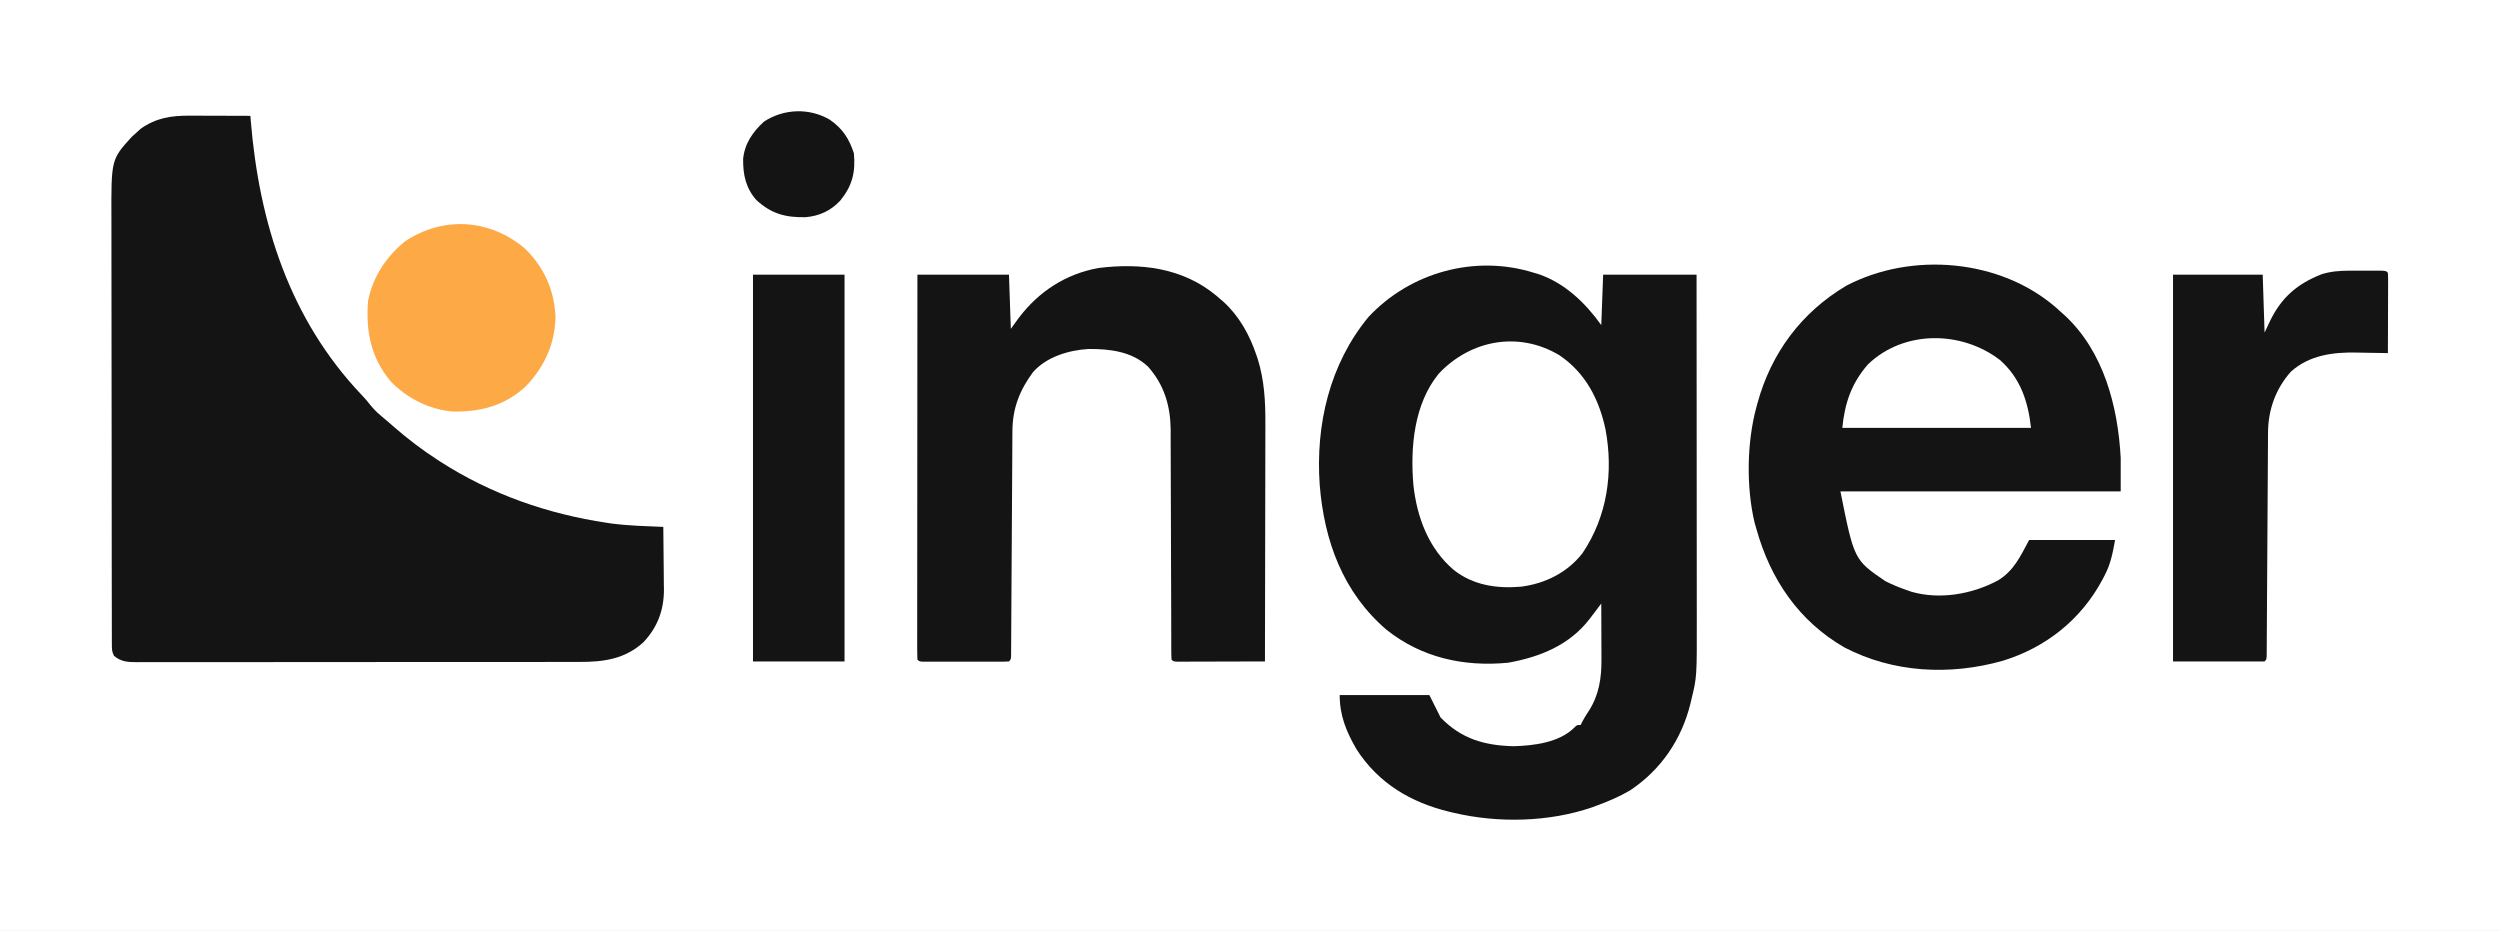
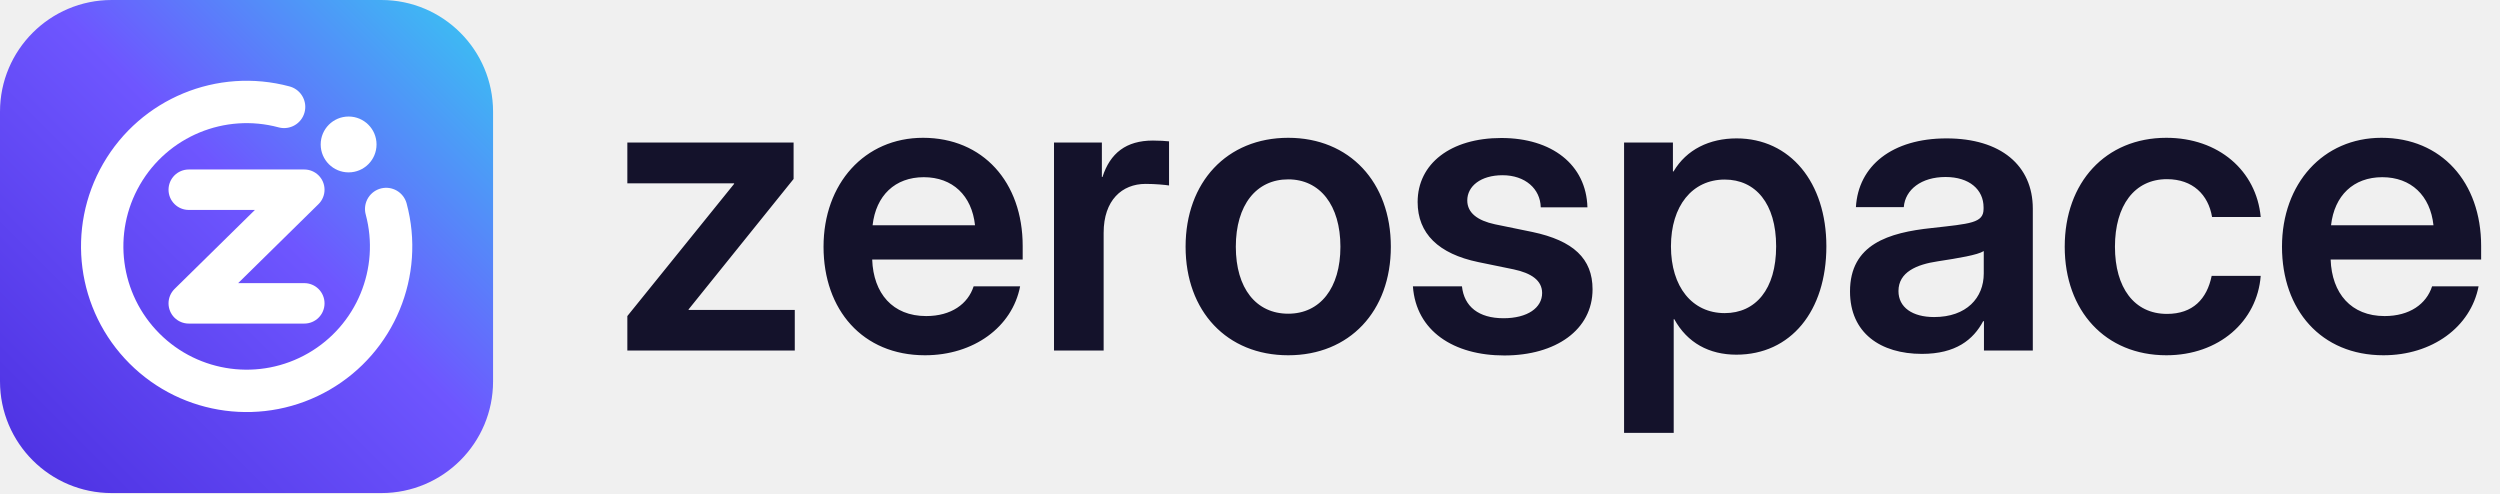
- <svg xmlns="http://www.w3.org/2000/svg" viewBox="-60 -60 1338 498" version="1.1" width="1338" height="498">
-   <rect x="-60" y="-60" width="1338" height="498" fill="#ffffff" />
-   <path d="M41.676,1.902c.925,.002,1.85,.003,2.803,.005c2.945,.005,5.889,.018,8.834,.031c2,.005,4.001,.009,6.001,.013C64.21,1.962,69.105,1.979,74,2c.032,.404,.032,.404,.196,2.449c4.52,54.877,20.8,106.359,59.429,147C136,154,136,154,138.098,156.637c1.68,2.087,3.306,3.758,5.34,5.488c.696,.593,1.392,1.186,2.109,1.797c.809,.686,1.619,1.371,2.453,2.078c.975,.851,1.949,1.702,2.953,2.578c7.33,6.367,14.891,12.127,23.047,17.422c.558,.363,1.117,.726,1.692,1.1c27.078,17.409,57.36,27.979,89.121,32.713c.737,.111,1.474,.223,2.233,.338c9.256,1.238,18.633,1.443,27.954,1.849c.075,5.656,.129,11.311,.165,16.968c.015,1.92,.035,3.84,.061,5.761c.037,2.775,.054,5.55,.067,8.326c.015,.845,.031,1.69,.047,2.561c.003,10.89-3.481,20.209-11.004,28.138c-9.847,8.97-21.276,10.558-34.186,10.507c-1.046,.004-2.092,.007-3.17,.011c-3.482,.011-6.963,.007-10.444,.003c-2.506,.004-5.011,.009-7.517,.015c-6.083,.012-12.166,.015-18.249,.012c-4.944-.001-9.887,0-14.83,.005c-.705,0-1.41,.001-2.137,.001c-1.432,.002-2.864,.003-4.296,.004c-13.408,.011-26.816,.009-40.224,.003c-12.267-.006-24.533,.006-36.799,.025c-12.606,.019-25.211,.027-37.817,.024c-7.073-.002-14.146,0-21.219,.014c-6.644,.013-13.289,.011-19.933-.002c-2.441-.002-4.882,0-7.323,.009c-3.326,.01-6.651,.002-9.977-.011c-.971,.008-1.942,.015-2.942,.023C8.391,294.357,4.921,294.264,1,291c-1.152-2.304-1.127-3.601-1.131-6.164c-.004-.878-.008-1.756-.012-2.66c.001-.97,.002-1.941,.003-2.941c-.003-1.026-.006-2.052-.009-3.11c-.009-3.462-.011-6.924-.012-10.386c-.005-2.474-.01-4.947-.015-7.42c-.013-6.739-.02-13.477-.024-20.215c-.003-4.209-.007-8.419-.012-12.629c-.012-11.659-.022-23.319-.026-34.979c0-.747,0-1.493,0-2.263c0-.748-.001-1.497-.001-2.268c0-1.517-.001-3.033-.001-4.55c0-.752-.001-1.505-.001-2.28c-.004-12.171-.021-24.343-.045-36.514c-.023-12.503-.036-25.005-.037-37.508C-.324,98.096-.33,91.079-.348,84.062c-.017-6.607-.018-13.214-.01-19.822c.001-2.42-.003-4.84-.013-7.26C-.493,25.342-.493,25.342,10.5,13.25c.825-.742,1.65-1.485,2.5-2.25c.743-.681,1.485-1.361,2.25-2.062c8.377-5.903,16.424-7.093,26.426-7.036Z" fill="#141414" />
-   <path d="M761,86c.859,.255,1.717,.51,2.602,.773C777.66,91.638,788.543,102.16,797,114c.333-9,.667-18,1-27c16.667,0,33.333,0,50,0c.023,25.914,.041,51.827,.052,77.741c.005,12.033,.012,24.067,.023,36.1c.01,10.495,.017,20.989,.019,31.484c.001,5.551,.004,11.102,.012,16.653c.007,5.238,.009,10.475,.007,15.712c0,1.911,.002,3.821,.006,5.731c.062,31.884,.062,31.884-2.869,43.892c-.176,.745-.351,1.491-.532,2.26c-4.737,19.217-15.749,35.422-32.28,46.427c-5.58,3.27-11.371,5.782-17.438,8c-.96,.36-1.921,.719-2.91,1.09c-23.215,7.938-50.311,8.519-74.09,2.91c-.716-.166-1.432-.333-2.169-.504C695.091,369.493,677.755,359.263,666,341c-5.477-9.456-9-18.022-9-29c16,0,32,0,48,0c2,4,4,8,6,12c11.061,11.377,23.319,14.985,39.063,15.375c10.784-.28,24.569-1.962,32.582-10.031C784,328,784,328,786,328c.28-.584,.559-1.168,.848-1.77c1.079-2.089,2.278-3.969,3.59-5.917c5.382-8.51,6.721-17.451,6.66-27.333c-.002-.858-.003-1.717-.005-2.601c-.005-2.731-.018-5.461-.03-8.191c-.006-1.857-.01-3.713-.014-5.569c-.011-4.54-.028-9.079-.049-13.619c-.333,.444-.333,.444-2.021,2.69c-.893,1.179-1.788,2.358-2.682,3.537c-.437,.583-.874,1.166-1.325,1.767c-10.831,14.225-26.634,20.601-43.784,23.694C723.476,296.976,700.838,292.031,682,277c-23.27-19.978-33.276-47.479-35.687-77.426c-2.3-32.173,5.278-64.677,26.062-89.886C694.701,85.726,729.517,76.081,761,86Zm-51,54c-13.246,16.23-15.277,39.463-13.543,59.633C698.35,216.839,704.555,233.537,718,245c10.39,8.253,23.089,10.091,36,9c13.009-1.665,24.861-7.521,33-18c13.176-19.619,16.574-43.049,12.281-66.129c-3.402-16.142-10.798-30.434-24.781-39.808c-21.815-12.967-47.43-8.152-64.5,9.937Z" fill="#141414" />
-   <path d="M1040.723,104.902c.375,.346,.375,.346,2.277,2.098c.617,.538,1.235,1.075,1.871,1.629c21.042,19.39,28.627,48.836,30.129,76.371c0,6,0,12,0,18c-50,0-100,0-150,0c7.326,36.629,7.326,36.629,24,48c3.899,2.008,7.854,3.579,12,5c.705,.248,1.41,.495,2.137,.75c15.274,4.321,32.476,1.226,46.176-6.105c8.576-5.248,11.975-12.895,16.687-21.645c15.333,0,30.667,0,46,0c-1.243,6.834-2.355,12.851-5.625,19c-.353,.68-.705,1.36-1.069,2.061c-11.407,21.458-30.291,36.495-53.472,43.603c-28.163,7.937-58.506,6.483-84.662-7.137C902.639,272.417,887.462,249.88,880,223c-.32-1.112-.639-2.225-.969-3.371c-4.479-18.932-4.127-42.853,.969-61.629c.188-.707,.376-1.413,.57-2.141c7.378-26.902,23.505-48.699,47.621-62.972c35.081-18.346,82.542-14.277,112.532,12.015ZM939.738,135c-8.877,10.214-12.413,20.75-13.738,34c33.667,0,67.333,0,101,0c-1.58-14.222-5.658-26.595-16.609-36.316c-20.588-15.79-51.389-16.164-70.653,2.316Z" fill="#141414" />
-   <path d="M590.988,98.242c.664,.58,1.328,1.16,2.012,1.758c.592,.498,1.183,.995,1.793,1.508c8.462,7.707,14.029,17.825,17.645,28.555c.234,.694,.469,1.389,.711,2.104c3.503,11.243,4.144,22.643,4.078,34.344c-.001,1.401,0,2.802,.001,4.203c.001,3.759-.011,7.519-.025,11.278c-.013,3.945-.014,7.89-.016,11.835c-.006,7.451-.023,14.902-.043,22.354c-.022,8.491-.033,16.982-.043,25.473c-.021,17.449-.056,34.897-.101,52.346c-6.96,.025-13.92,.043-20.88,.055c-2.37,.005-4.74,.012-7.11,.02c-3.398,.013-6.796,.018-10.194,.023c-1.066,.005-2.133,.01-3.232,.015c-.981,0-1.962,0-2.972,.001c-.869,.002-1.737,.004-2.632,.006C568,294,568,294,567,293c-.1-1.692-.129-3.387-.131-5.082c-.002-.551-.002-.551-.012-3.338c0-.61,0-.61,.001-3.696c-.005-1.96-.011-3.92-.016-5.879c-.005-2.115-.008-4.23-.011-6.344c-.006-4.415-.022-8.829-.041-13.243c-.006-1.512-.013-3.024-.019-4.536c-.003-.758-.006-1.516-.01-2.296c-.042-10.279-.075-20.558-.087-30.836c-.008-6.929-.031-13.858-.069-20.786c-.02-3.663-.032-7.326-.027-10.989c.005-4.102-.02-8.204-.048-12.306c.007-1.195,.013-2.391,.02-3.622c-.141-12.864-3.47-24.113-12.105-33.789c-8.518-8.192-20.693-9.58-31.996-9.477C511.904,127.45,500.294,130.931,493,139c-7.22,9.715-11.085,19.411-11.151,31.574c-.005,.542-.005,.542-.026,3.284c-.004,1.174-.008,2.348-.012,3.557c-.009,1.248-.017,2.496-.026,3.781c-.017,2.704-.033,5.409-.045,8.113c-.021,4.273-.048,8.545-.077,12.818c-.065,9.834-.121,19.668-.176,29.502c-.051,9.028-.104,18.056-.165,27.085c-.028,4.251-.052,8.503-.071,12.754c-.017,3.255-.04,6.509-.062,9.764c-.004,1.184-.008,2.367-.012,3.587c-.004,.535-.004,.535-.026,3.242c-.005,.935-.01,1.87-.015,2.834C481,293,481,293,480,294c-1.499,.098-3.002,.128-4.504,.129c-.479,.002-.479,.002-2.902,.01c-1.042-.002-2.083-.004-3.156-.006c-1.062,.001-2.124,.002-3.218,.003c-2.249,0-4.499-.001-6.748-.006c-3.457-.005-6.914,0-10.37,.007c-2.18-.001-4.36-.002-6.539-.004c-1.042,.002-2.084,.004-3.157,.006c-.958-.003-1.915-.006-2.902-.01c-.848,0-1.695-.001-2.568-.002C432,294,432,294,431,293c-.098-2.655-.13-5.285-.12-7.941c-.001-.842-.002-1.684-.003-2.552c-.002-2.843,.004-5.687,.009-8.531c.001-2.029,.001-4.059,0-6.089c0-5.528,.006-11.057,.013-16.586c.006-5.771,.006-11.542,.008-17.313c.003-10.936,.011-21.872,.021-32.809c.011-12.447,.017-24.894,.022-37.341c.01-25.613,.028-51.225,.05-76.838c16.333,0,32.667,0,49,0c.333,9.667,.667,19.333,1,29c1.403-1.939,2.805-3.877,4.25-5.875c10.705-14.124,25.124-23.508,42.629-26.687c22.645-2.807,45.041-.183,63.109,14.804Z" fill="#141414" />
-   <path d="M1197.238,84.867c1.149-.001,2.299-.002,3.483-.004c1.185,.004,2.37,.008,3.592,.012c.602-.002,.602-.002,3.65-.012c.571,.001,.571,.001,3.463,.004c.523,.001,.523,.001,3.169,.004C1217,85,1217,85,1218,86c.093,1.351,.117,2.707,.114,4.061c-.001,.43-.001,.43-.001,2.608c-.005,.936-.01,1.871-.015,2.835c-.002,.953-.003,1.906-.005,2.888c-.005,3.057-.018,6.114-.03,9.171c-.006,2.067-.01,4.134-.014,6.201c-.011,5.078-.028,10.157-.049,15.236c-.841-.021-1.681-.042-2.548-.063c-3.185-.07-6.37-.119-9.555-.157c-1.367-.02-2.733-.047-4.099-.082c-12.882-.322-25.892,1.288-35.798,10.302c-8.106,9.169-12.084,20.354-12.151,32.536c-.005,.538-.005,.538-.026,3.259c-.004,1.164-.008,2.329-.012,3.528c-.009,1.238-.017,2.476-.026,3.752c-.017,2.683-.033,5.366-.045,8.049c-.021,4.239-.048,8.478-.077,12.717c-.065,9.757-.121,19.513-.176,29.27c-.051,8.957-.104,17.914-.165,26.872c-.028,4.218-.052,8.436-.071,12.654c-.017,3.229-.04,6.458-.062,9.686c-.004,1.175-.008,2.35-.012,3.56c-.004,.53-.004,.53-.026,3.216c-.005,.928-.01,1.855-.015,2.811C1153,293,1153,293,1152,294c-16.333,0-32.667,0-49,0c0-69,0-138,0-207c16,0,32,0,48,0c.333,10.333,.667,20.667,1,31c1.011-2.145,2.021-4.29,3.063-6.5c6.135-12.47,14.533-19.65,27.48-24.738c4.869-1.51,9.618-1.889,14.695-1.895Z" fill="#141414" />
-   <path d="M343,87c16.333,0,32.667,0,49,0c0,69,0,138,0,207c-16.333,0-32.667,0-49,0c0-69,0-138,0-207Z" fill="#141414" />
-   <path d="M220.539,72.664c10.554,10.018,16.235,22.687,16.774,37.149c-.386,14.474-5.961,26.467-15.825,36.894c-11.214,10.334-23.8,13.712-38.758,13.57c-12.65-.94-24.993-7.066-33.73-16.277c-10.583-12.713-13.299-26.866-12-43c2.511-12.857,9.854-23.858,20-32c20.448-13.357,44.835-11.817,63.539,3.664Z" fill="#FDA946" />
-   <path d="M384,4c6.94,4.751,10.378,10.134,13,18c.937,10.231-.82,17.322-7.25,25.313c-5.073,5.476-11.226,8.313-18.633,8.925c-10.724,.246-18.503-1.874-26.426-9.3c-5.579-6.391-7.064-13.521-6.964-21.805C338.44,16.953,342.967,10.387,349,5c10.558-6.828,24.066-7.336,35-1Z" fill="#141414" />
+ <svg xmlns="http://www.w3.org/2000/svg" viewBox="0 0 1298 256" width="1298" height="256">
+   <g transform="scale(0.25)">
+     <defs>
+       <linearGradient id="zs-tile-l" x1="0" y1="1" x2="1" y2="0">
+         <stop offset="0" stop-color="#4B2FE0" />
+         <stop offset="0.55" stop-color="#6E56FF" />
+         <stop offset="1" stop-color="#36C9F2" />
+       </linearGradient>
+     </defs>
+     <rect id="tile" width="1024" height="1024" rx="232" fill="url(#zs-tile-l)" />
+     <path id="orbit" d="M590 222 A300 300 0 1 0 802 434" fill="none" stroke="#FFFFFF" stroke-width="88" stroke-linecap="round" />
+     <circle id="satellite" cx="724" cy="300" r="58" fill="#FFFFFF" />
+     <path id="zed" d="M392 394 H632 L392 630 H632" fill="none" stroke="#FFFFFF" stroke-width="84" stroke-linecap="round" stroke-linejoin="round" />
+   </g>
+   <path fill="#14122B" transform="translate(316 182) scale(0.102273)" d="M95 0H945V-206H406V-209L939 -871V-1056H95V-849H637V-846L95 -175ZM1606 24C1853 24 2049 -119 2089 -326H1853C1824 -236 1739 -175 1612 -175C1442 -175 1344 -290 1338 -462H2102V-531C2102 -855 1900 -1080 1596 -1080C1300 -1080 1091 -848 1091 -527C1091 -207 1289 24 1606 24ZM1340 -636C1357 -787 1454 -880 1600 -880C1746 -880 1844 -787 1860 -636ZM2261 0H2513V-598C2513 -763 2606 -846 2726 -846C2776 -846 2826 -841 2845 -838V-1062C2825 -1064 2797 -1066 2763 -1066C2627 -1066 2546 -1002 2507 -881H2504V-1056H2261ZM3450 24C3761 24 3971 -199 3971 -527C3971 -855 3761 -1080 3450 -1080C3139 -1080 2929 -855 2929 -527C2929 -199 3139 24 3450 24ZM3450 -187C3287 -187 3184 -316 3184 -527C3184 -739 3288 -869 3450 -869C3611 -869 3715 -738 3715 -527C3715 -317 3612 -187 3450 -187ZM4547 25C4808 25 4995 -105 4995 -311C4995 -466 4898 -558 4689 -602L4499 -641C4411 -660 4359 -699 4359 -762C4359 -834 4427 -890 4538 -890C4653 -890 4730 -821 4732 -727H4969C4963 -944 4788 -1079 4532 -1079C4274 -1079 4107 -948 4107 -754C4107 -594 4213 -491 4415 -449L4595 -412C4684 -393 4739 -356 4739 -292C4739 -217 4665 -164 4543 -164C4417 -164 4343 -223 4332 -326H4083C4099 -99 4290 25 4547 25ZM5155 418H5407V-159H5410C5476 -39 5587 21 5725 21C6001 21 6182 -200 6182 -529C6182 -854 5998 -1077 5726 -1077C5589 -1077 5472 -1021 5406 -909H5403V-1056H5155ZM5666 -190C5501 -190 5393 -323 5393 -529C5393 -734 5501 -868 5666 -868C5822 -868 5927 -747 5927 -529C5927 -310 5822 -190 5666 -190ZM6667 17C6839 17 6928 -55 6978 -149H6982V0H7230V-720C7230 -940 7067 -1077 6792 -1077C6516 -1077 6344 -938 6332 -728H6575C6582 -817 6664 -881 6787 -881C6908 -881 6980 -817 6980 -727V-719C6980 -647 6913 -644 6717 -622C6499 -599 6302 -540 6302 -300C6302 -89 6457 17 6667 17ZM6729 -170C6619 -170 6548 -219 6548 -302C6548 -398 6640 -437 6748 -453C6852 -469 6950 -485 6981 -505V-391C6981 -268 6894 -170 6729 -170ZM7908 24C8175 24 8369 -148 8387 -379H8138C8114 -262 8043 -186 7911 -186C7745 -186 7647 -319 7647 -527C7647 -736 7746 -870 7911 -870C8042 -870 8121 -791 8140 -678H8387C8365 -913 8173 -1080 7908 -1080C7599 -1080 7392 -853 7392 -527C7392 -201 7599 24 7908 24ZM9010 24C9257 24 9453 -119 9493 -326H9257C9228 -236 9143 -175 9016 -175C8846 -175 8748 -290 8742 -462H9506V-531C9506 -855 9304 -1080 9000 -1080C8704 -1080 8495 -848 8495 -527C8495 -207 8693 24 9010 24ZM8744 -636C8761 -787 8858 -880 9004 -880C9150 -880 9248 -787 9264 -636Z" />
</svg>
